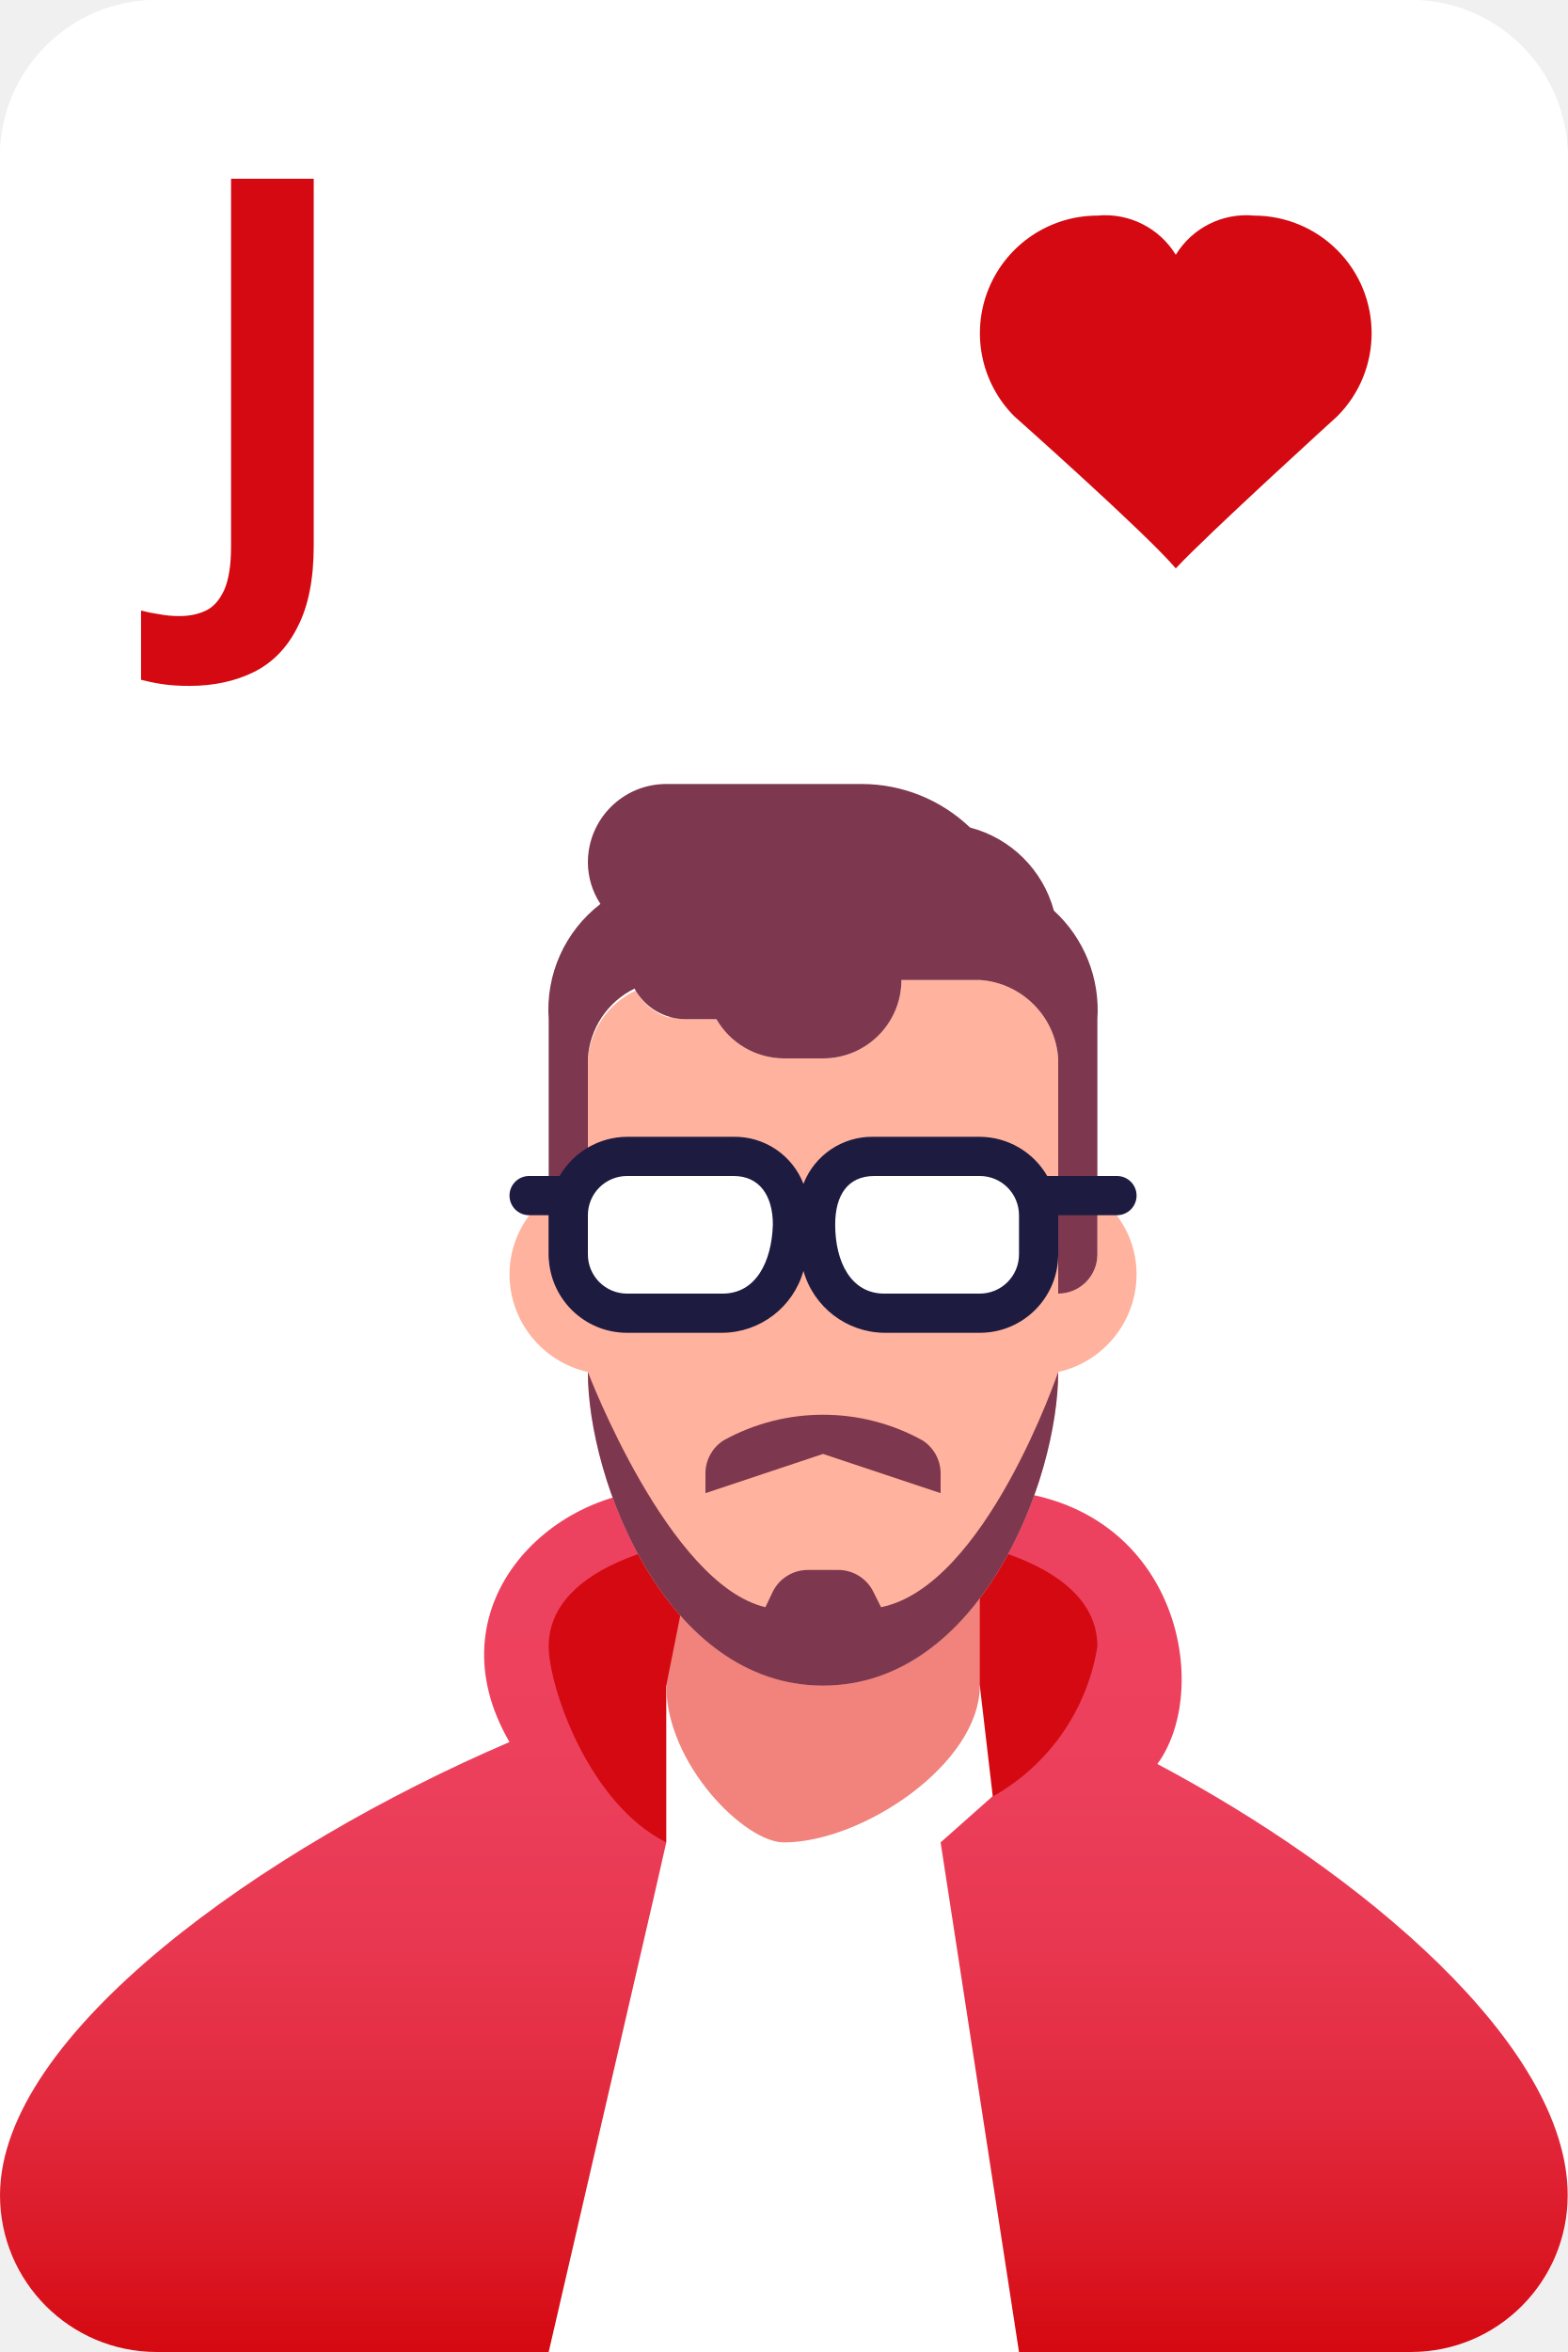
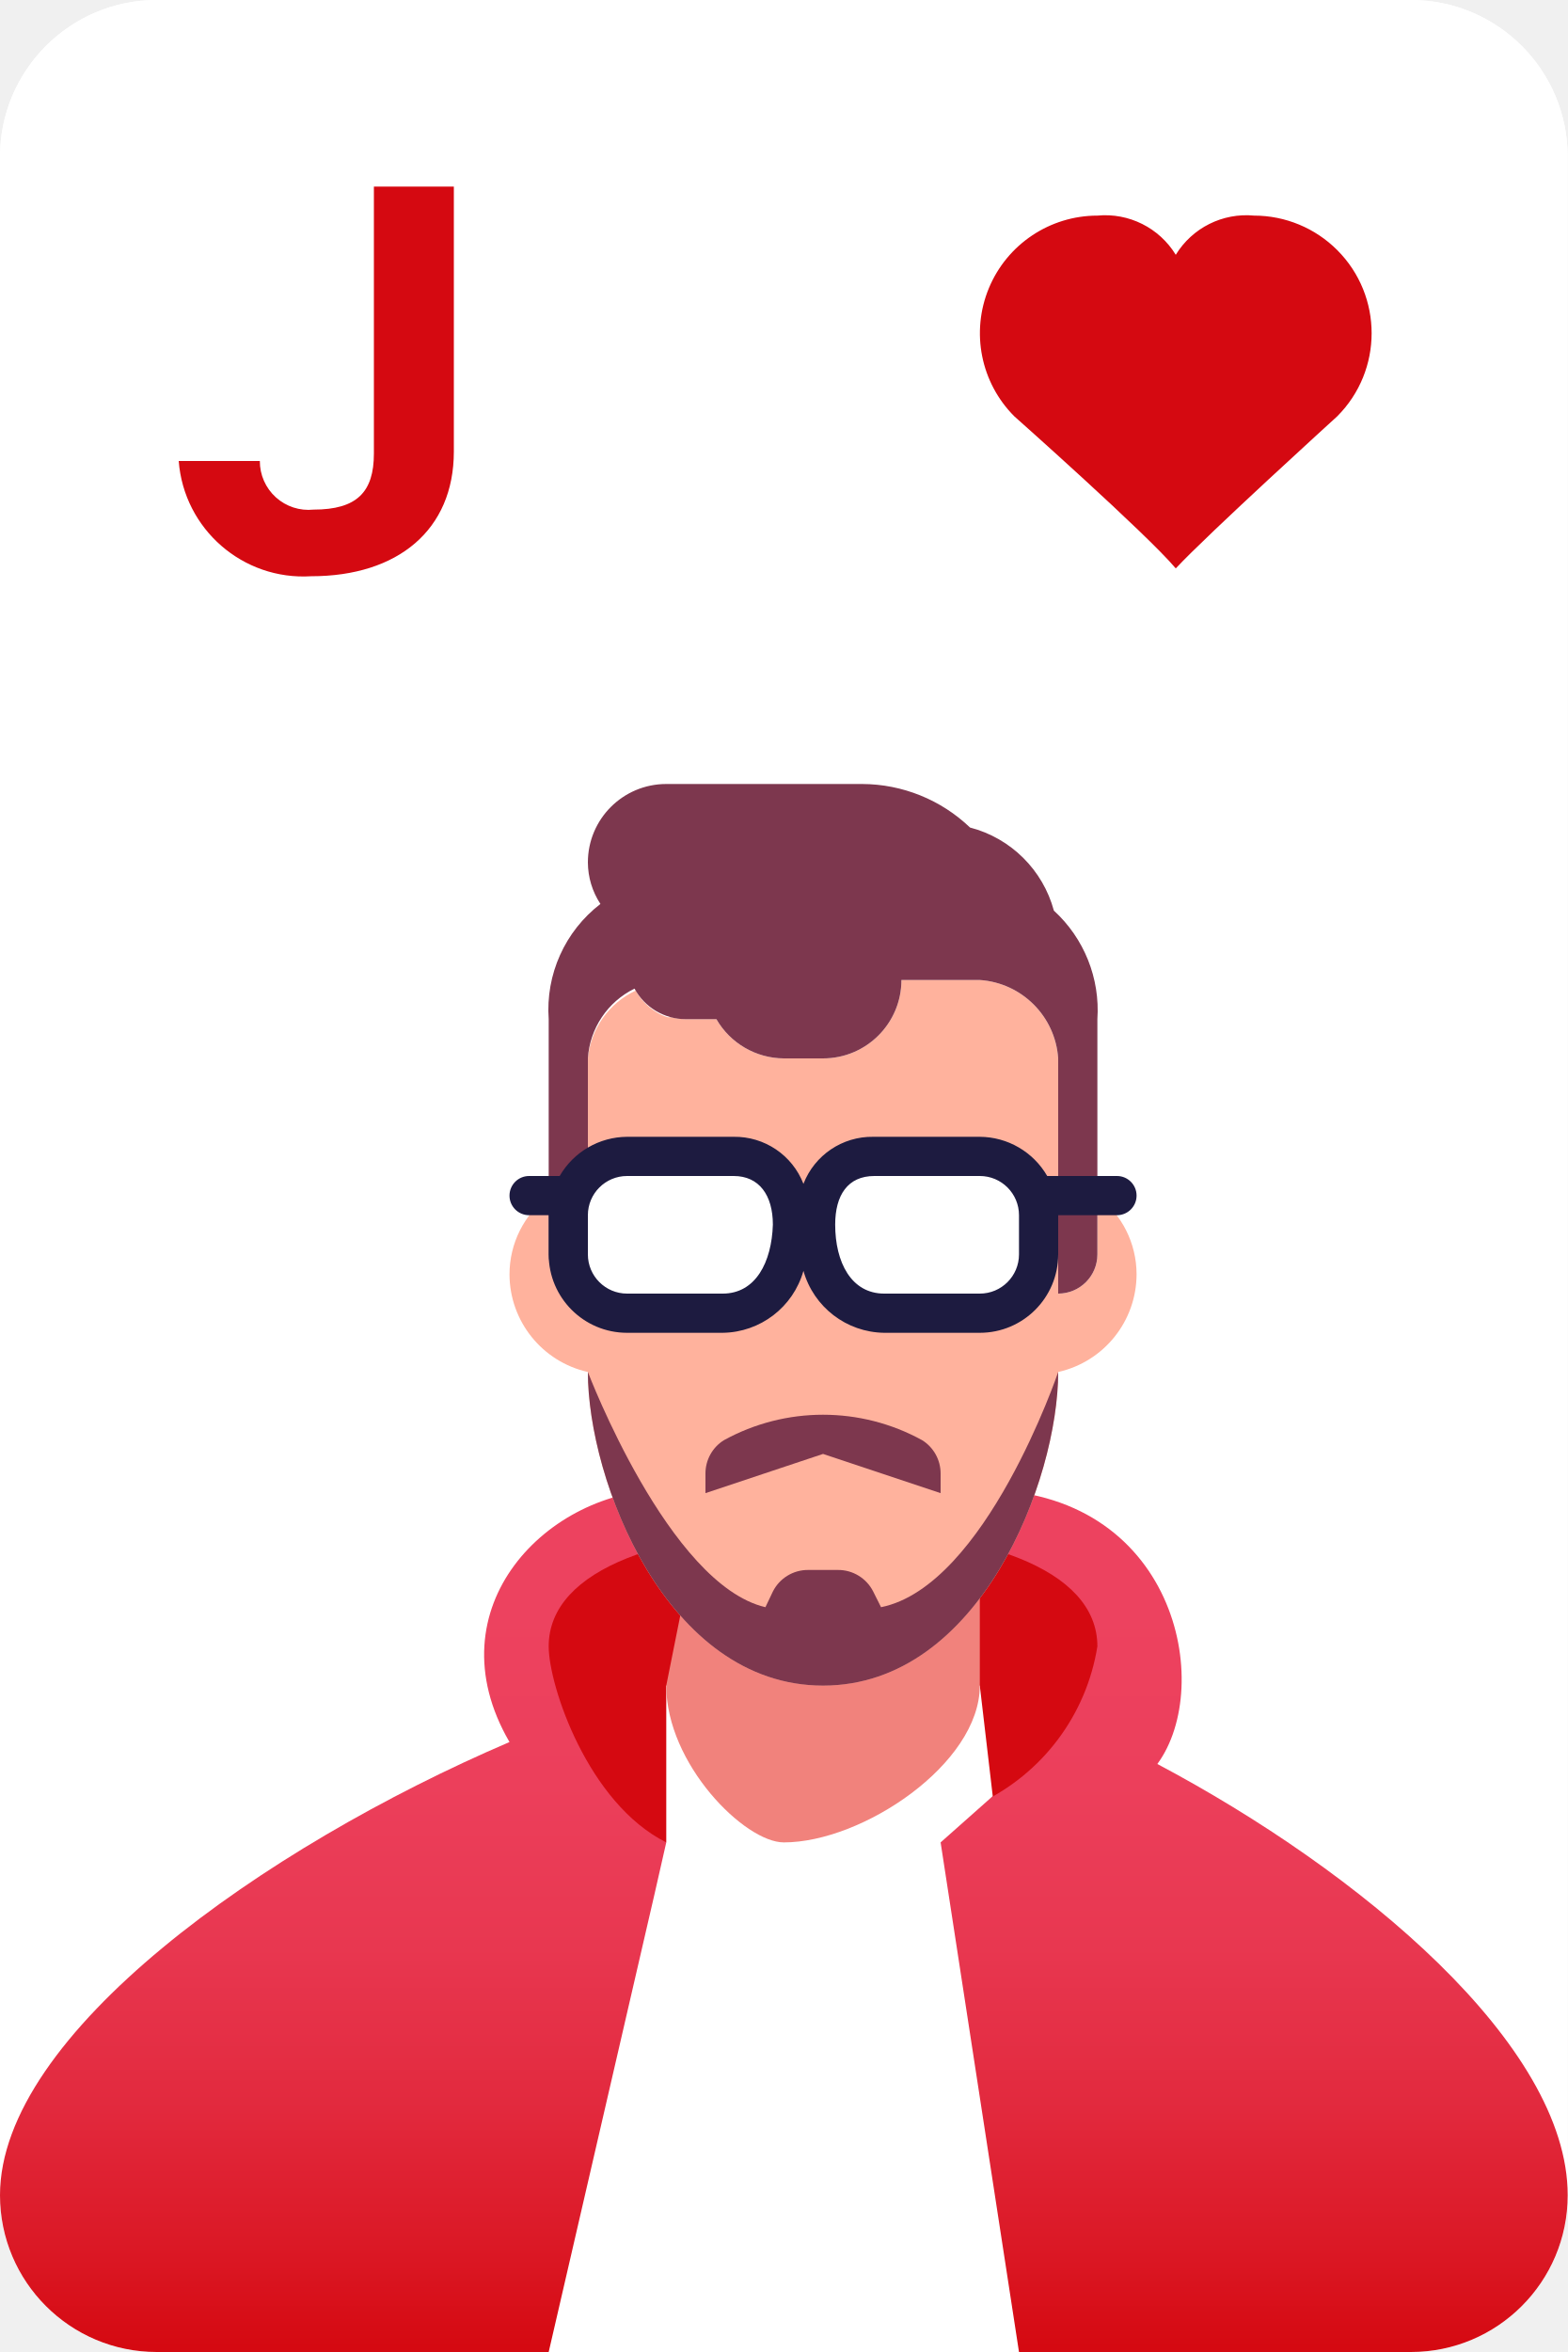
<svg xmlns="http://www.w3.org/2000/svg" viewBox="0 0 40 60">
  <defs>
    <linearGradient id="svg_card_hearths_jack_1" x1="20" y1="41" x2="20" y2="59.87" gradientUnits="userSpaceOnUse">
      <stop offset="0" stop-color="#ed425f" />
      <stop offset=".24" stop-color="#ec3f5b" />
      <stop offset=".46" stop-color="#e83750" />
      <stop offset=".68" stop-color="#e2293d" />
      <stop offset=".89" stop-color="#da1622" />
      <stop offset="1" stop-color="#d50911" />
    </linearGradient>
  </defs>
  <rect width="40" height="60" rx="4" fill="#fff" />
  <rect width="40" height="60" rx="4" fill="#fff" />
-   <text transform="translate(4.63 14.56)" fill="#d50911" font-size="14" font-family="TriviaSans-Bold,Trivia Sans" font-weight="700">J</text>
+   <path d="M11.58 4.76v6.76c0 2-1.43 3.18-3.64 3.18a3.19 3.19 0 01-3.38-2.94h2.07A1.24 1.24 0 008 13c1.11 0 1.54-.45 1.54-1.43V4.76z" fill="#d50911" />
  <path d="M34.12 6.38A3 3 0 0032 5.5a2.11 2.11 0 00-2 1 2.11 2.11 0 00-2-1 3 3 0 00-2.12 5.12s3.38 3 4.12 3.88c.82-.88 4.12-3.88 4.12-3.88a3 3 0 000-4.24z" fill="#d50911" />
  <path d="M0 56a4 4 0 004 4h32a4 4 0 004-4c0-3.84-5.3-8.26-10.47-11C31 43 30 38 25 38h-8c-3 0-6 3-4 6.44C6.72 47.13 0 51.9 0 56z" fill="url(#svg_card_hearths_jack_1)" />
  <path d="M25 46c-1 .48-2.32 2-4 2a8.12 8.12 0 01-4-1c-2-1-3-4-3-5 0-2 3-3 7-3s7 1 7 3a5.36 5.36 0 01-3 4z" fill="#d50911" />
  <path d="M25 43l.33 2.82L24 47l2 13H14l2.7-11.68L17 47v-4h8z" fill="#fff" />
  <path d="M18 38h7v5c0 2-3 4-5 4-1 0-3-2-3-4z" fill="#f1827c" />
  <path d="M28 30.51V32a1 1 0 01-1 1v-6a2.15 2.15 0 00-2-2h-2a2 2 0 01-2 2h-1a2 2 0 01-1.72-1h-.78a1.5 1.5 0 01-.37-.05h-.09a1.08 1.08 0 01-.29-.13 1.47 1.47 0 01-.53-.55A2.13 2.13 0 0015 27v6a1 1 0 01-1-1v-1.49a2.5 2.5 0 00-1 2A2.56 2.56 0 0015 35c0 2.76 2 8 6 8s6-5.24 6-8a2.56 2.56 0 002-2.5 2.5 2.5 0 00-1-1.99z" fill="#ffb29d" />
  <path d="M26.89 23.23a3 3 0 00-2.14-2.12A4 4 0 0022 20h-5a2 2 0 00-2 2 1.94 1.94 0 00.32 1.06A3.4 3.4 0 0014 26v6a1 1 0 001 1v-6a2.13 2.13 0 011.19-1.78 1.49 1.49 0 001.31.78h.78A2 2 0 0020 27h1a2 2 0 002-2h2a2.15 2.15 0 012 2v6a1 1 0 001-1v-6a3.44 3.44 0 00-1.11-2.77z" fill="#7d374e" />
  <path d="M16 33.5a1.5 1.5 0 01-1.5-1.5v-1a1.5 1.5 0 011.5-1.5h2.72c.71 0 1.47.46 1.47 1.74s-.7 2.26-1.75 2.26zm6.56 0c-1 0-1.75-.91-1.75-2.26s.76-1.74 1.47-1.74H25a1.5 1.5 0 011.5 1.5v1a1.5 1.5 0 01-1.5 1.5z" fill="#fff" />
  <path d="M28.5 30h-1.78A2 2 0 0025 29h-2.72a1.88 1.88 0 00-1.78 1.2 1.88 1.88 0 00-1.78-1.2H16a2 2 0 00-1.72 1h-.78a.5.5 0 000 1h.5v1a2 2 0 002 2h2.44a2.17 2.17 0 002.06-1.58A2.17 2.17 0 0022.56 34H25a2 2 0 002-2v-1h1.5a.5.5 0 000-1zm-10.06 3H16a1 1 0 01-1-1v-1a1 1 0 011-1h2.72c.65 0 1 .49 1 1.24-.03.96-.44 1.76-1.28 1.76zM26 32a1 1 0 01-1 1h-2.44c-.84 0-1.25-.8-1.25-1.76 0-.75.32-1.24 1-1.24H25a1 1 0 011 1z" fill="#1d1b40" />
  <path d="M24 38.09l-3-1-3 1v-.5a1 1 0 01.47-.85 5.25 5.25 0 015.06 0 1 1 0 01.47.85z" fill="#7d374e" />
  <path d="M22.48 41l-.2-.4a1 1 0 00-.9-.55h-.76a1 1 0 00-.9.55l-.19.4c-2.47-.58-4.53-6-4.53-6 0 2.76 2 8 6 8s6-5.24 6-8c0 0-1.85 5.46-4.52 6z" fill="#7d374e" />
</svg>
